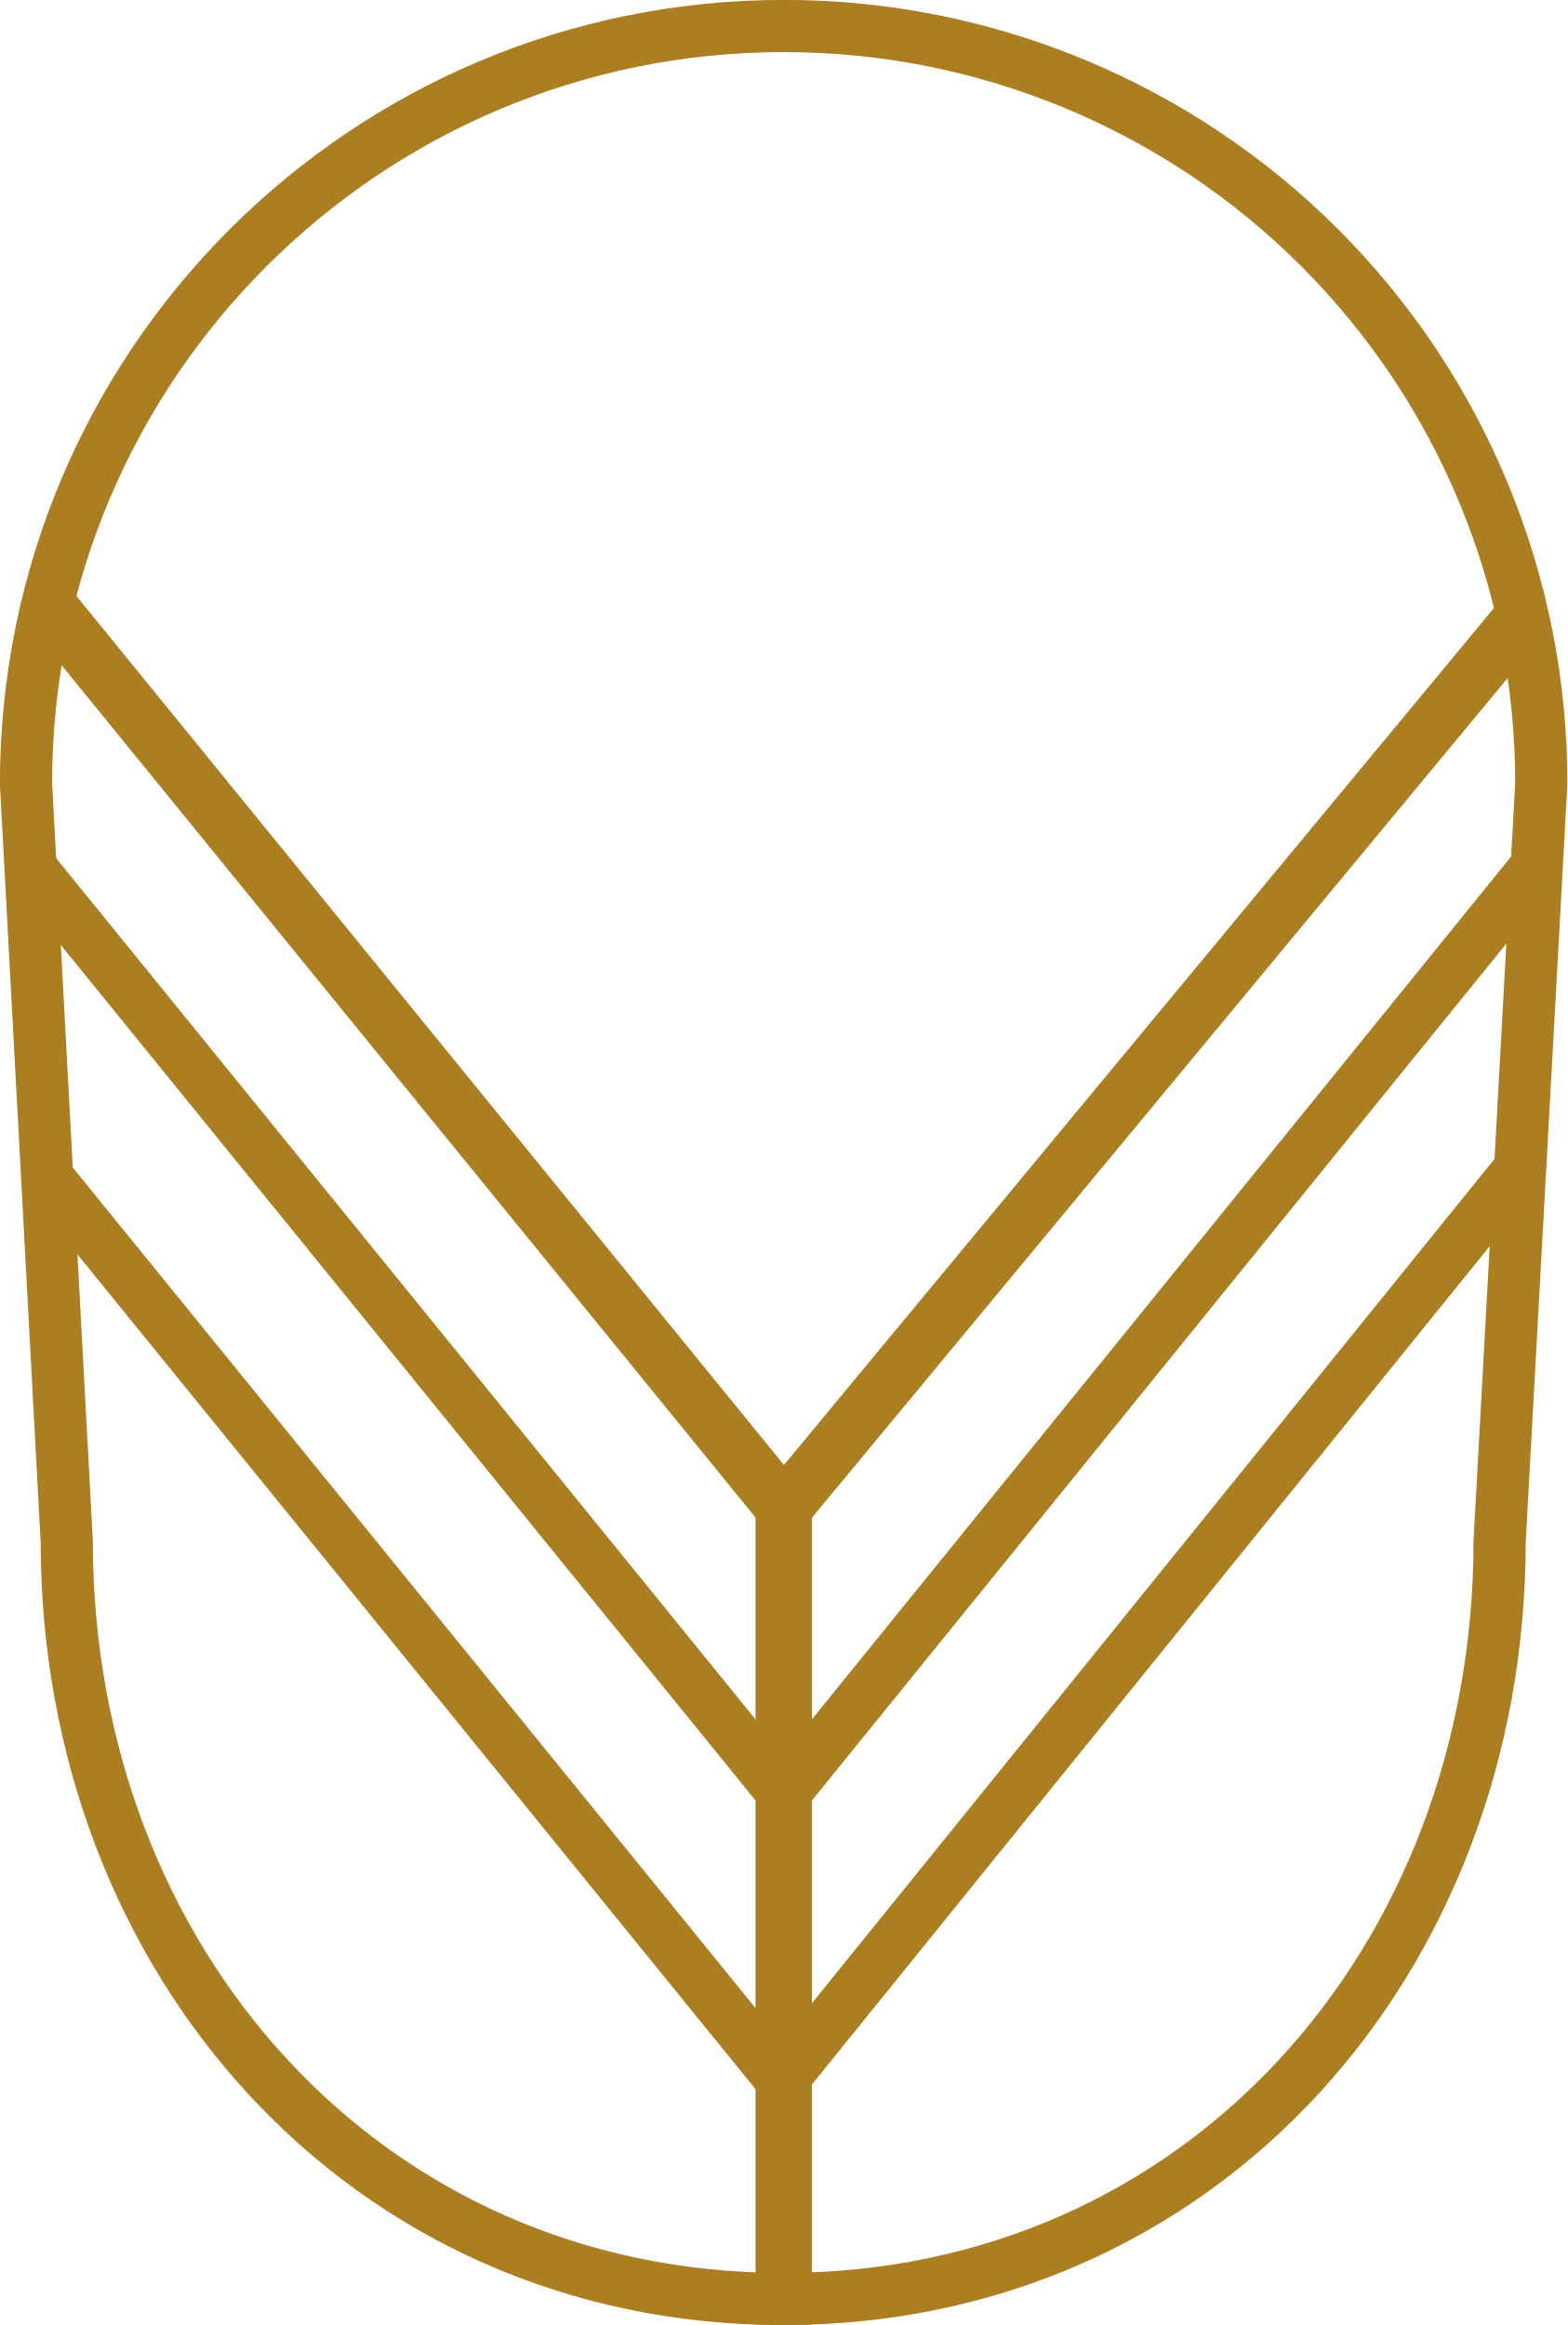
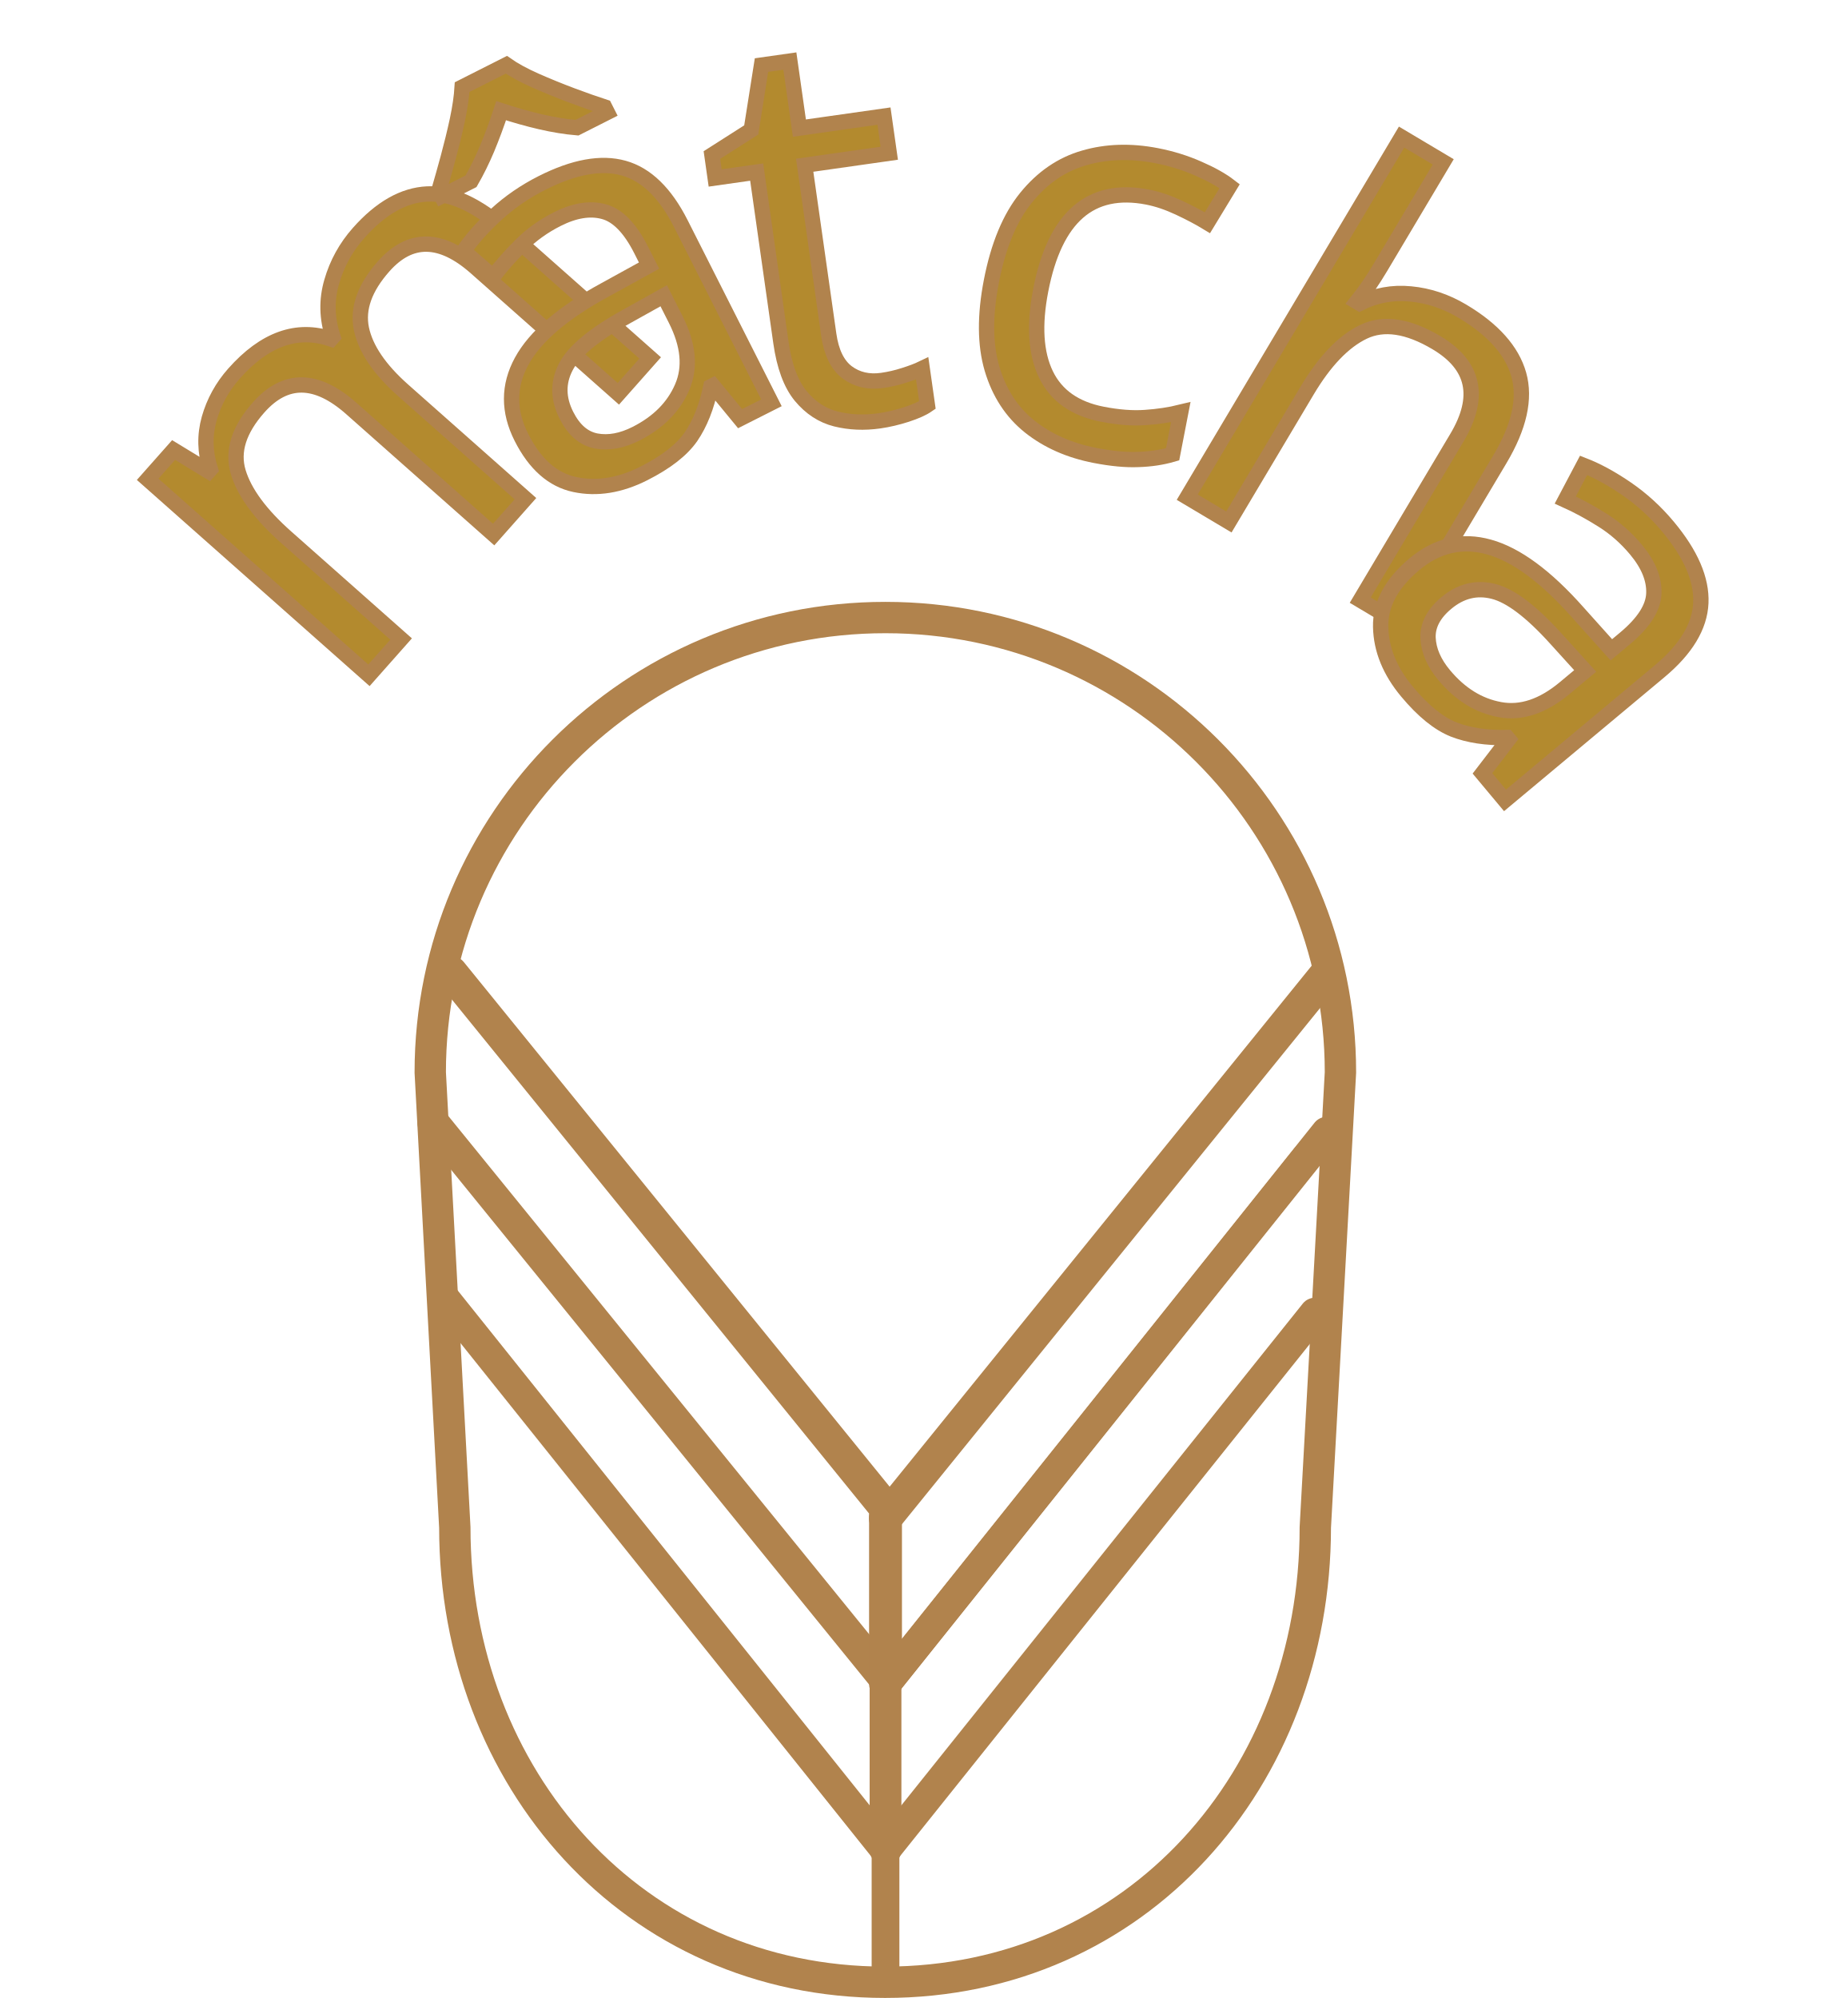
- <svg xmlns="http://www.w3.org/2000/svg" viewBox="0 0 83.14 123.32">
-   <polyline points="81.71 45.66 41.57 95.19 1.63 46.01" style="fill:none;stroke:#ac7e22;stroke-miterlimit:10;stroke-width:2.712px" />
-   <polyline points="80.86 61.66 41.47 110.38 2.53 62.44" style="fill:none;stroke:#ac7e22;stroke-miterlimit:10;stroke-width:2.712px" />
-   <polyline points="80.86 32.59 41.57 80.01 2.53 32.06" style="fill:none;stroke:#ac7e22;stroke-miterlimit:10;stroke-width:2.93px" />
-   <path d="M1.38,41.57A40.19,40.19,0,0,1,41.57,1.38h0A40.14,40.14,0,0,1,81.75,41.57L79.54,81.75c0,22.2-15.78,40.19-38,40.19h0c-22.2,0-38-18-38-40.19Z" style="fill:none;stroke:#ac7e22;stroke-linecap:square;stroke-miterlimit:10;stroke-width:2.769px" />
-   <rect x="41.43" y="80.01" width="0.28" height="41.93" style="fill:none;stroke:#ac7e22;stroke-miterlimit:10;stroke-width:2.712px" />
+ <svg xmlns="http://www.w3.org/2000/svg" viewBox="0 0 163.19 176.49">
+   <text transform="translate(29.84 62.75) rotate(-48.46)" style="font-size:48.695px;fill:#b38a2e;stroke:#b1834d;stroke-width:1.353px;font-family:SimplePrint-Regular, Simple Print">m</text>
+   <text transform="matrix(0.89, -0.45, 0.45, 0.89, 47.33, 46.1)" style="font-size:48.695px;fill:#b38a2e;stroke:#b1834d;stroke-width:1.353px;font-family:SimplePrint-Regular, Simple Print">â</text>
+   <text transform="translate(65.6 38.4) rotate(-8.09)" style="font-size:48.695px;fill:#b38a2e;stroke:#b1834d;stroke-width:1.353px;font-family:SimplePrint-Regular, Simple Print">t</text>
+   <text transform="matrix(0.98, 0.19, -0.19, 0.98, 82.49, 36.98)" style="font-size:48.695px;fill:#b38a2e;stroke:#b1834d;stroke-width:1.353px;font-family:SimplePrint-Regular, Simple Print">c</text>
+   <text transform="translate(101.3 41.8) rotate(30.76)" style="font-size:48.695px;fill:#b38a2e;stroke:#b1834d;stroke-width:1.353px;font-family:SimplePrint-Regular, Simple Print">h</text>
+   <text transform="translate(117.94 52.76) rotate(50.13)" style="font-size:48.695px;fill:#b38a2e;stroke:#b1834d;stroke-width:1.353px;font-family:SimplePrint-Regular, Simple Print">a</text>
+   <line x1="39.36" y1="114.83" x2="78.21" y2="163.39" style="fill:none;stroke:#b1834d;stroke-linecap:round;stroke-miterlimit:10;stroke-width:2.712px" />
+   <polyline points="78.21 163.39 78.21 148.36 38.27 99.17" style="fill:none;stroke:#b1834d;stroke-linecap:round;stroke-miterlimit:10;stroke-width:2.804px" />
+   <polyline points="78.21 148.75 78.21 133.18 39.84 85.9" style="fill:none;stroke:#b1834d;stroke-linecap:round;stroke-miterlimit:10;stroke-width:2.904px" />
+   <line x1="116.13" y1="115.99" x2="78.21" y2="163.39" style="fill:none;stroke:#b1834d;stroke-linecap:round;stroke-miterlimit:10;stroke-width:2.712px" />
+   <polyline points="78.21 163.39 78.21 148.75 115.39 102.27" style="fill:none;stroke:#b1834d;stroke-linecap:round;stroke-miterlimit:10;stroke-width:2.712px" />
+   <polyline points="117.17 100.01 78.21 148.75 78.21 134.1" style="fill:none;stroke:#b1834d;stroke-linecap:round;stroke-miterlimit:10;stroke-width:2.712px" />
+   <line x1="78.21" y1="134.1" x2="117.17" y2="86" style="fill:none;stroke:#b1834d;stroke-linecap:round;stroke-miterlimit:10;stroke-width:2.93px" />
+   <path d="M38,94.73A40.18,40.18,0,0,1,78.21,54.55h0a40.18,40.18,0,0,1,40.18,40.18l-2.22,40.19c0,22.19-15.77,40.18-38,40.18h0c-22.2,0-38-18-38-40.18Z" style="fill:none;stroke:#b1834d;stroke-linecap:round;stroke-miterlimit:10;stroke-width:2.769px" />
+   <line x1="78.21" y1="134.1" x2="78.21" y2="175.1" style="fill:none;stroke:#b1834d;stroke-linecap:round;stroke-miterlimit:10;stroke-width:2.45px" />
</svg>
